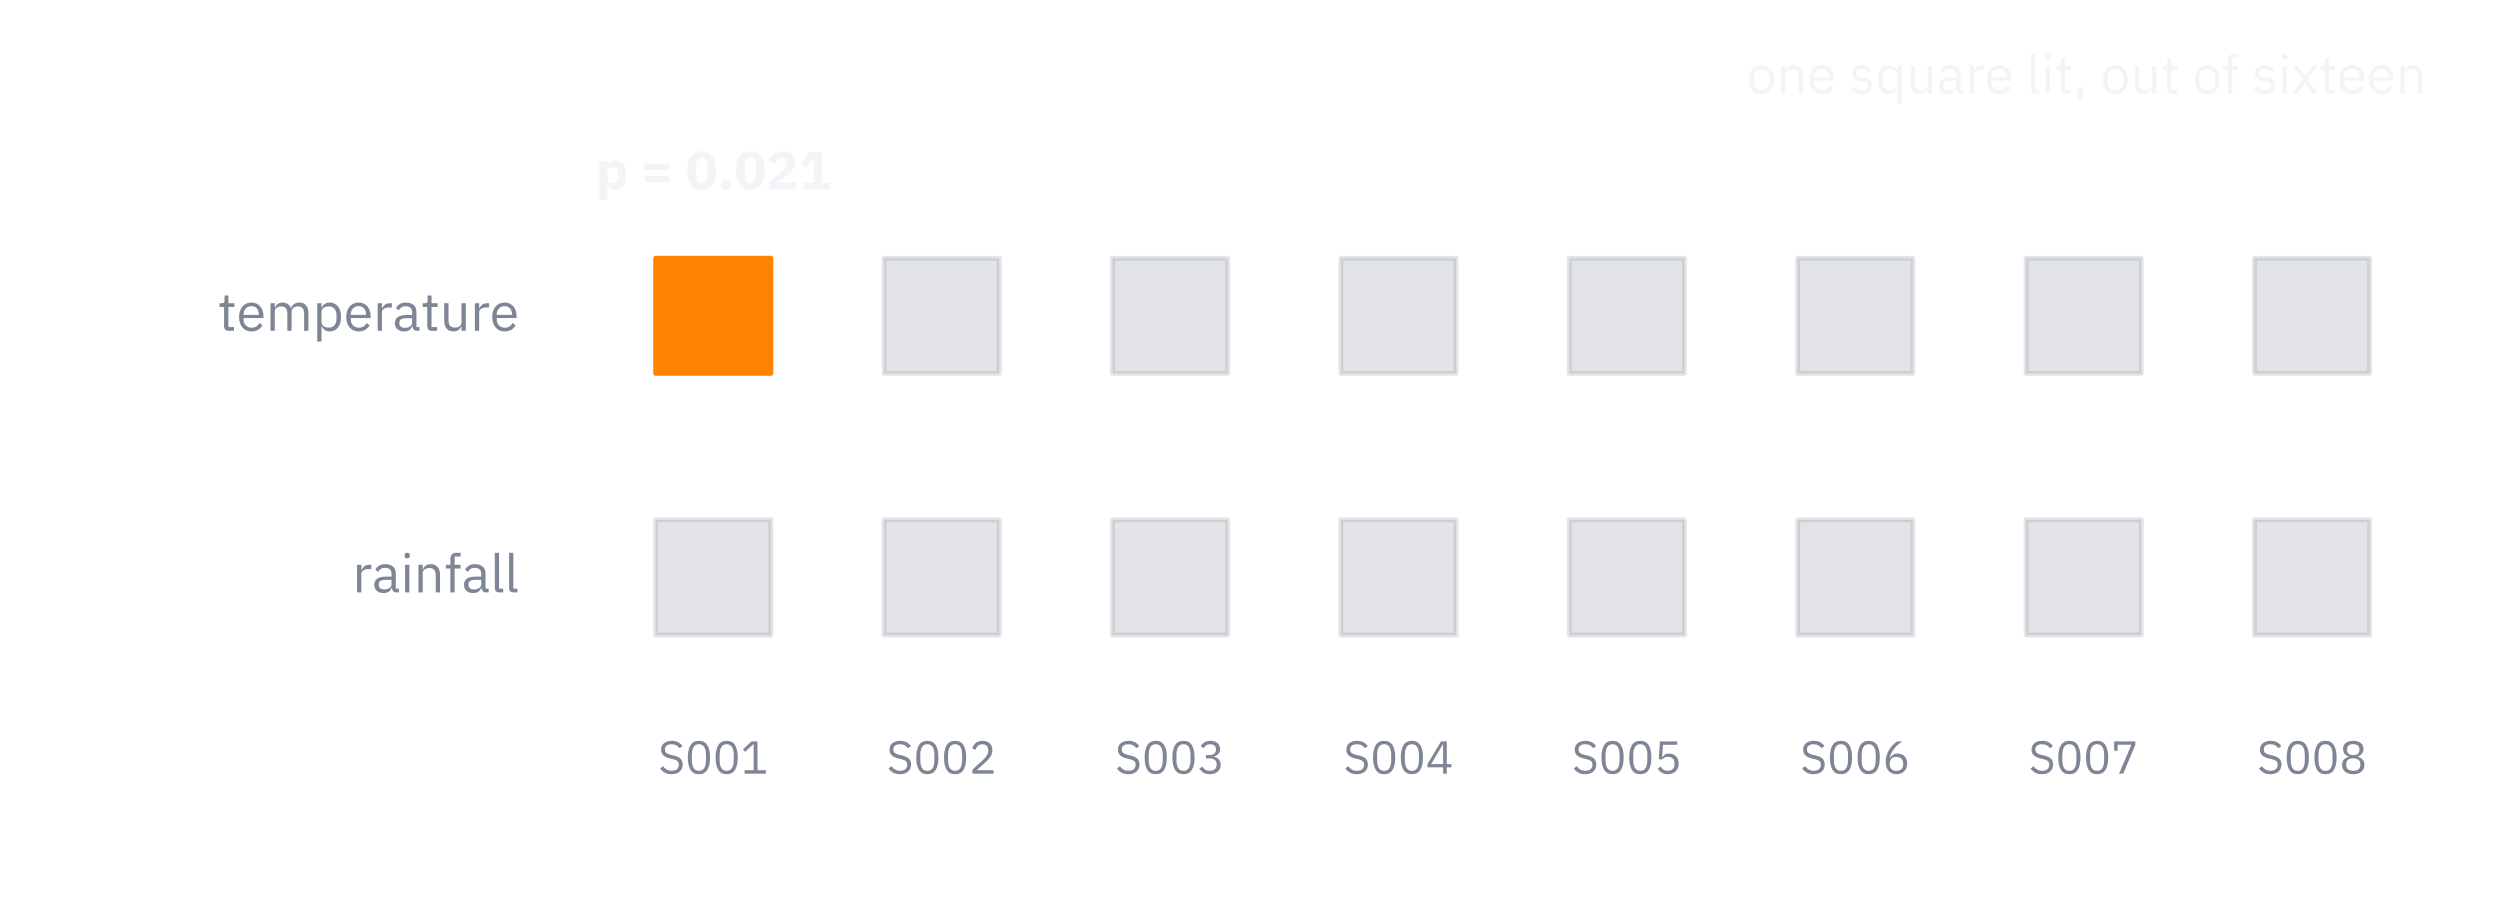
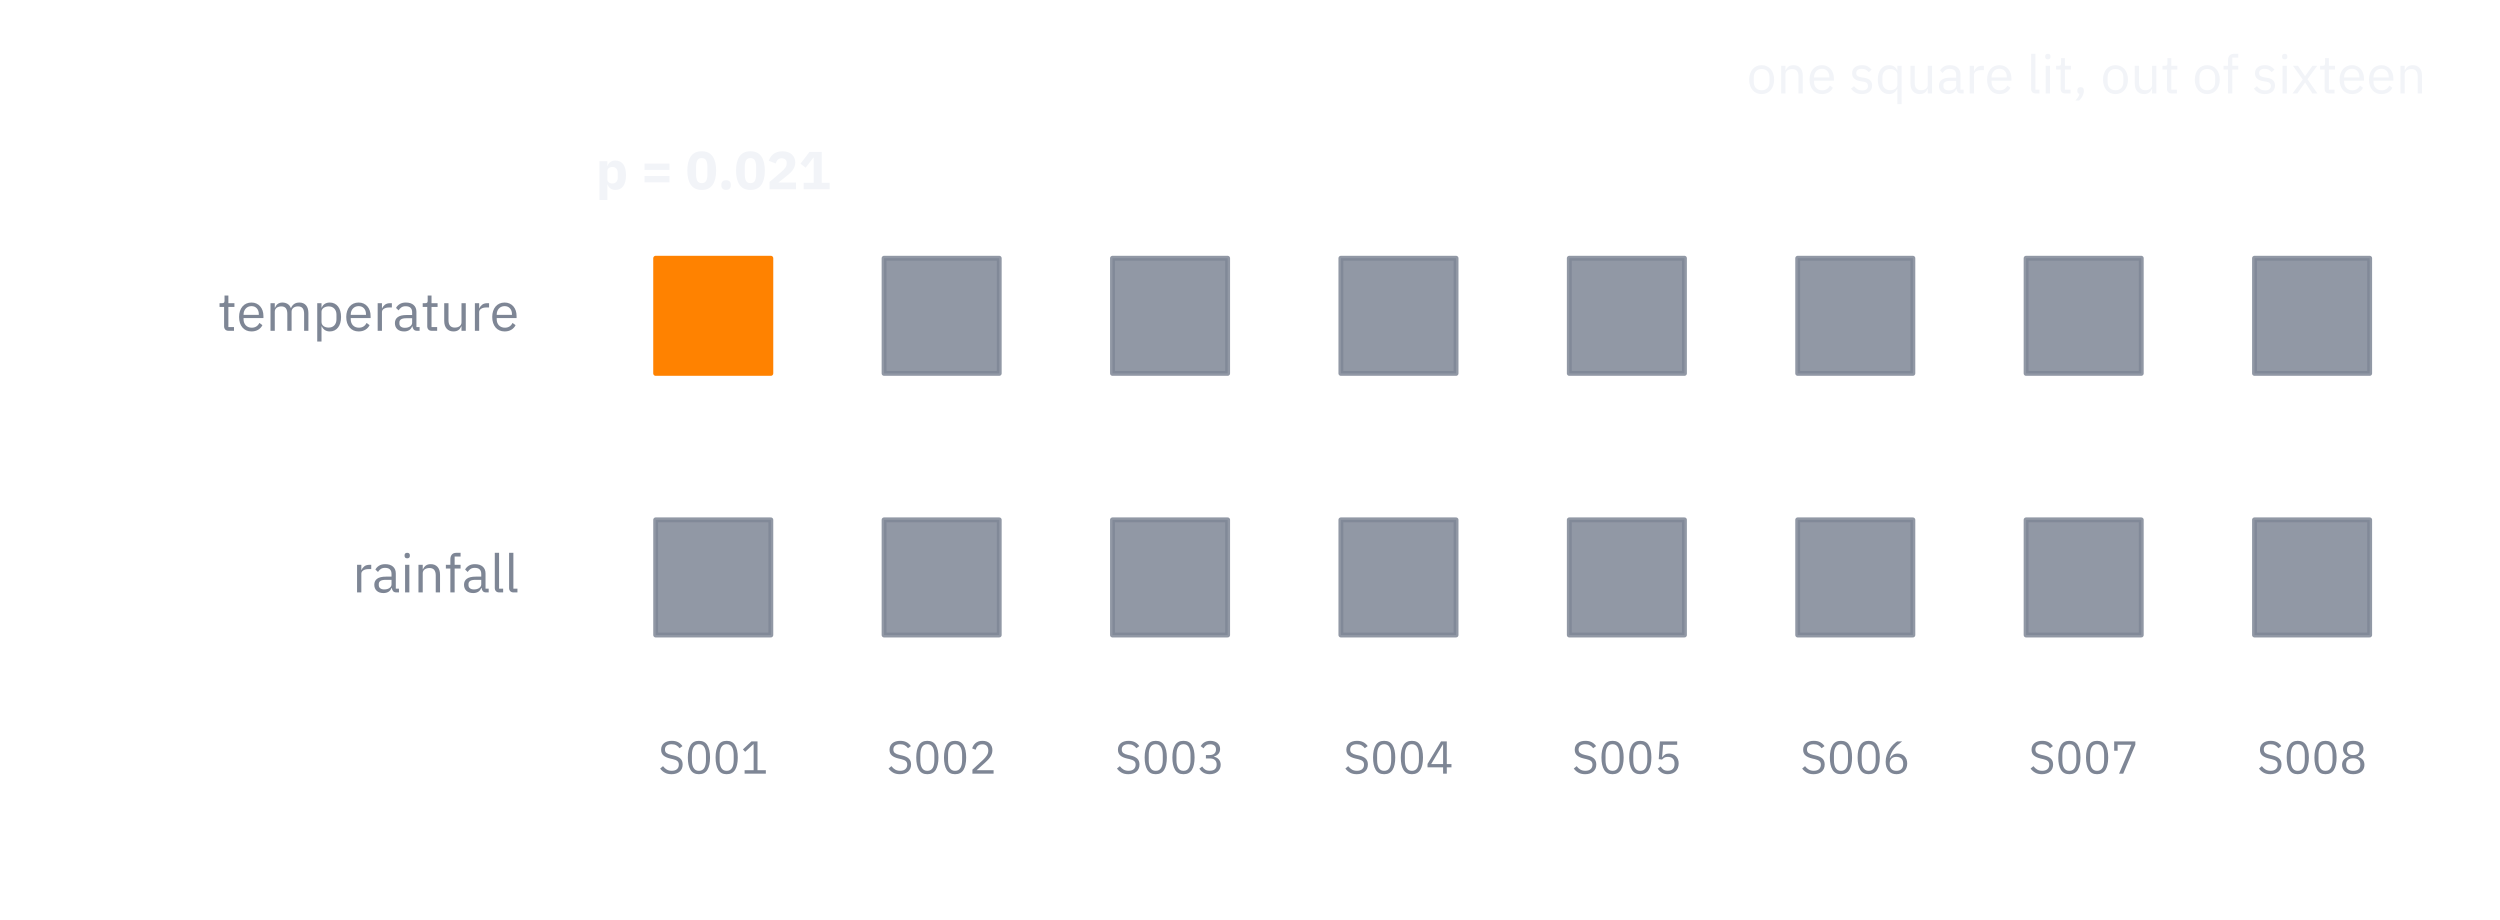
<svg xmlns="http://www.w3.org/2000/svg" xmlns:xlink="http://www.w3.org/1999/xlink" width="513.72pt" height="188.928pt" viewBox="0 0 513.72 188.928" version="1.1">
  <defs>
    <style type="text/css">*{stroke-linejoin: round; stroke-linecap: butt}</style>
  </defs>
  <g id="figure_1">
    <g id="patch_1">
      <path d="M 0 188.928  L 513.72 188.928  L 513.72 0  L 0 0  L 0 188.928  z " style="fill: none; opacity: 0" />
    </g>
    <g id="axes_1">
      <g id="patch_2">
        <path d="M 5.76 183.168  L 507.96 183.168  L 507.96 5.76  L 5.76 5.76  L 5.76 183.168  z " style="fill: none; opacity: 0" />
      </g>
      <g id="matplotlib.axis_1" />
      <g id="matplotlib.axis_2" />
      <g id="PathCollection_1">
        <defs>
-           <path id="me390398387" d="M -11.832 11.832  L 11.832 11.832  L 11.832 -11.832  L -11.832 -11.832  z " style="stroke: #ff8200" />
+           <path id="m1a5e1efc93" d="M -11.832 11.832  L 11.832 11.832  L 11.832 -11.832  L -11.832 -11.832  z " style="stroke: #ff8200" />
        </defs>
-         <g clip-path="url(#p5cc24f3b8a)">
-           <use xlink:href="#me390398387" x="146.564" y="64.896" style="fill: #ff8200; stroke: #ff8200" />
+         <g clip-path="url(#peecf7deb18)">
+           <use xlink:href="#m1a5e1efc93" x="146.564" y="64.896" style="fill: #ff8200; stroke: #ff8200" />
        </g>
      </g>
      <g id="PathCollection_2">
        <defs>
-           <path id="mc1c1e373ba" d="M -11.832 11.832  L 11.832 11.832  L 11.832 -11.832  L -11.832 -11.832  z " style="stroke: #7e8695; stroke-opacity: 0.22" />
+           <path id="m4eb7c4eeab" d="M -11.832 11.832  L 11.832 11.832  L 11.832 -11.832  L -11.832 -11.832  z " style="stroke: #7e8695; stroke-opacity: 0.85" />
        </defs>
-         <g clip-path="url(#p5cc24f3b8a)">
-           <use xlink:href="#mc1c1e373ba" x="146.564" y="118.656" style="fill: #7e8695; fill-opacity: 0.22; stroke: #7e8695; stroke-opacity: 0.22" />
+         <g clip-path="url(#peecf7deb18)">
+           <use xlink:href="#m4eb7c4eeab" x="146.564" y="118.656" style="fill: #7e8695; fill-opacity: 0.85; stroke: #7e8695; stroke-opacity: 0.85" />
        </g>
      </g>
      <g id="PathCollection_3">
-         <g clip-path="url(#p5cc24f3b8a)">
-           <use xlink:href="#mc1c1e373ba" x="193.498" y="64.896" style="fill: #7e8695; fill-opacity: 0.22; stroke: #7e8695; stroke-opacity: 0.22" />
+         <g clip-path="url(#peecf7deb18)">
+           <use xlink:href="#m4eb7c4eeab" x="193.498" y="64.896" style="fill: #7e8695; fill-opacity: 0.85; stroke: #7e8695; stroke-opacity: 0.85" />
        </g>
      </g>
      <g id="PathCollection_4">
-         <g clip-path="url(#p5cc24f3b8a)">
-           <use xlink:href="#mc1c1e373ba" x="193.498" y="118.656" style="fill: #7e8695; fill-opacity: 0.22; stroke: #7e8695; stroke-opacity: 0.22" />
+         <g clip-path="url(#peecf7deb18)">
+           <use xlink:href="#m4eb7c4eeab" x="193.498" y="118.656" style="fill: #7e8695; fill-opacity: 0.85; stroke: #7e8695; stroke-opacity: 0.85" />
        </g>
      </g>
      <g id="PathCollection_5">
-         <g clip-path="url(#p5cc24f3b8a)">
-           <use xlink:href="#mc1c1e373ba" x="240.433" y="64.896" style="fill: #7e8695; fill-opacity: 0.22; stroke: #7e8695; stroke-opacity: 0.22" />
+         <g clip-path="url(#peecf7deb18)">
+           <use xlink:href="#m4eb7c4eeab" x="240.433" y="64.896" style="fill: #7e8695; fill-opacity: 0.85; stroke: #7e8695; stroke-opacity: 0.85" />
        </g>
      </g>
      <g id="PathCollection_6">
-         <g clip-path="url(#p5cc24f3b8a)">
-           <use xlink:href="#mc1c1e373ba" x="240.433" y="118.656" style="fill: #7e8695; fill-opacity: 0.22; stroke: #7e8695; stroke-opacity: 0.22" />
+         <g clip-path="url(#peecf7deb18)">
+           <use xlink:href="#m4eb7c4eeab" x="240.433" y="118.656" style="fill: #7e8695; fill-opacity: 0.85; stroke: #7e8695; stroke-opacity: 0.85" />
        </g>
      </g>
      <g id="PathCollection_7">
-         <g clip-path="url(#p5cc24f3b8a)">
-           <use xlink:href="#mc1c1e373ba" x="287.367" y="64.896" style="fill: #7e8695; fill-opacity: 0.22; stroke: #7e8695; stroke-opacity: 0.22" />
+         <g clip-path="url(#peecf7deb18)">
+           <use xlink:href="#m4eb7c4eeab" x="287.367" y="64.896" style="fill: #7e8695; fill-opacity: 0.85; stroke: #7e8695; stroke-opacity: 0.85" />
        </g>
      </g>
      <g id="PathCollection_8">
-         <g clip-path="url(#p5cc24f3b8a)">
-           <use xlink:href="#mc1c1e373ba" x="287.367" y="118.656" style="fill: #7e8695; fill-opacity: 0.22; stroke: #7e8695; stroke-opacity: 0.22" />
+         <g clip-path="url(#peecf7deb18)">
+           <use xlink:href="#m4eb7c4eeab" x="287.367" y="118.656" style="fill: #7e8695; fill-opacity: 0.85; stroke: #7e8695; stroke-opacity: 0.85" />
        </g>
      </g>
      <g id="PathCollection_9">
-         <g clip-path="url(#p5cc24f3b8a)">
-           <use xlink:href="#mc1c1e373ba" x="334.302" y="64.896" style="fill: #7e8695; fill-opacity: 0.22; stroke: #7e8695; stroke-opacity: 0.22" />
+         <g clip-path="url(#peecf7deb18)">
+           <use xlink:href="#m4eb7c4eeab" x="334.302" y="64.896" style="fill: #7e8695; fill-opacity: 0.85; stroke: #7e8695; stroke-opacity: 0.85" />
        </g>
      </g>
      <g id="PathCollection_10">
-         <g clip-path="url(#p5cc24f3b8a)">
-           <use xlink:href="#mc1c1e373ba" x="334.302" y="118.656" style="fill: #7e8695; fill-opacity: 0.22; stroke: #7e8695; stroke-opacity: 0.22" />
+         <g clip-path="url(#peecf7deb18)">
+           <use xlink:href="#m4eb7c4eeab" x="334.302" y="118.656" style="fill: #7e8695; fill-opacity: 0.85; stroke: #7e8695; stroke-opacity: 0.85" />
        </g>
      </g>
      <g id="PathCollection_11">
-         <g clip-path="url(#p5cc24f3b8a)">
-           <use xlink:href="#mc1c1e373ba" x="381.237" y="64.896" style="fill: #7e8695; fill-opacity: 0.22; stroke: #7e8695; stroke-opacity: 0.22" />
+         <g clip-path="url(#peecf7deb18)">
+           <use xlink:href="#m4eb7c4eeab" x="381.237" y="64.896" style="fill: #7e8695; fill-opacity: 0.85; stroke: #7e8695; stroke-opacity: 0.85" />
        </g>
      </g>
      <g id="PathCollection_12">
-         <g clip-path="url(#p5cc24f3b8a)">
-           <use xlink:href="#mc1c1e373ba" x="381.237" y="118.656" style="fill: #7e8695; fill-opacity: 0.22; stroke: #7e8695; stroke-opacity: 0.22" />
+         <g clip-path="url(#peecf7deb18)">
+           <use xlink:href="#m4eb7c4eeab" x="381.237" y="118.656" style="fill: #7e8695; fill-opacity: 0.85; stroke: #7e8695; stroke-opacity: 0.85" />
        </g>
      </g>
      <g id="PathCollection_13">
-         <g clip-path="url(#p5cc24f3b8a)">
-           <use xlink:href="#mc1c1e373ba" x="428.171" y="64.896" style="fill: #7e8695; fill-opacity: 0.22; stroke: #7e8695; stroke-opacity: 0.22" />
+         <g clip-path="url(#peecf7deb18)">
+           <use xlink:href="#m4eb7c4eeab" x="428.171" y="64.896" style="fill: #7e8695; fill-opacity: 0.85; stroke: #7e8695; stroke-opacity: 0.85" />
        </g>
      </g>
      <g id="PathCollection_14">
-         <g clip-path="url(#p5cc24f3b8a)">
-           <use xlink:href="#mc1c1e373ba" x="428.171" y="118.656" style="fill: #7e8695; fill-opacity: 0.22; stroke: #7e8695; stroke-opacity: 0.22" />
+         <g clip-path="url(#peecf7deb18)">
+           <use xlink:href="#m4eb7c4eeab" x="428.171" y="118.656" style="fill: #7e8695; fill-opacity: 0.85; stroke: #7e8695; stroke-opacity: 0.85" />
        </g>
      </g>
      <g id="PathCollection_15">
-         <g clip-path="url(#p5cc24f3b8a)">
-           <use xlink:href="#mc1c1e373ba" x="475.106" y="64.896" style="fill: #7e8695; fill-opacity: 0.22; stroke: #7e8695; stroke-opacity: 0.22" />
+         <g clip-path="url(#peecf7deb18)">
+           <use xlink:href="#m4eb7c4eeab" x="475.106" y="64.896" style="fill: #7e8695; fill-opacity: 0.85; stroke: #7e8695; stroke-opacity: 0.85" />
        </g>
      </g>
      <g id="PathCollection_16">
-         <g clip-path="url(#p5cc24f3b8a)">
-           <use xlink:href="#mc1c1e373ba" x="475.106" y="118.656" style="fill: #7e8695; fill-opacity: 0.22; stroke: #7e8695; stroke-opacity: 0.22" />
+         <g clip-path="url(#peecf7deb18)">
+           <use xlink:href="#m4eb7c4eeab" x="475.106" y="118.656" style="fill: #7e8695; fill-opacity: 0.85; stroke: #7e8695; stroke-opacity: 0.85" />
        </g>
      </g>
      <g id="text_1">
        <g style="fill: #f2f4f8" transform="translate(122.4196 38.896) scale(0.11 -0.11)">
          <defs>
            <path id="IBMPlexSans-Bold-16" d="M 442 3360  L 1389 3360  L 1389 2797  L 1421 2797  Q 1491 3078 1744 3257  Q 1997 3437 2323 3437  Q 2963 3437 3289 2989  Q 3616 2541 3616 1683  Q 3616 826 3289 374  Q 2963 -77 2323 -77  Q 2157 -77 2009 -29  Q 1862 19 1744 105  Q 1626 192 1542 310  Q 1459 429 1421 563  L 1389 563  L 1389 -1280  L 442 -1280  L 442 3360  z M 2010 691  Q 2278 691 2454 880  Q 2630 1069 2630 1389  L 2630 1971  Q 2630 2291 2454 2480  Q 2278 2669 2010 2669  Q 1741 2669 1565 2537  Q 1389 2406 1389 2176  L 1389 1184  Q 1389 954 1565 822  Q 1741 691 2010 691  z " transform="scale(0.015625)" />
            <path id="IBMPlexSans-Bold-3" transform="scale(0.015625)" />
            <path id="IBMPlexSans-Bold-96" d="M 429 2317  L 429 3072  L 3411 3072  L 3411 2317  L 429 2317  z M 429 832  L 429 1587  L 3411 1587  L 3411 832  L 429 832  z " transform="scale(0.015625)" />
            <path id="IBMPlexSans-Bold-3b" d="M 1920 -77  Q 1043 -77 620 531  Q 198 1139 198 2234  Q 198 3328 620 3936  Q 1043 4544 1920 4544  Q 2797 4544 3219 3936  Q 3642 3328 3642 2234  Q 3642 1139 3219 531  Q 2797 -77 1920 -77  z M 1920 736  Q 2304 736 2451 1017  Q 2598 1299 2598 1811  L 2598 2656  Q 2598 3168 2451 3449  Q 2304 3731 1920 3731  Q 1536 3731 1389 3449  Q 1242 3168 1242 2656  L 1242 1811  Q 1242 1299 1389 1017  Q 1536 736 1920 736  z " transform="scale(0.015625)" />
            <path id="IBMPlexSans-Bold-5d" d="M 992 -70  Q 704 -70 566 74  Q 429 218 429 442  L 429 570  Q 429 794 566 938  Q 704 1082 992 1082  Q 1280 1082 1417 938  Q 1555 794 1555 570  L 1555 442  Q 1555 218 1417 74  Q 1280 -70 992 -70  z " transform="scale(0.015625)" />
            <path id="IBMPlexSans-Bold-3f" d="M 3526 0  L 365 0  L 365 877  L 1741 2054  Q 1926 2214 2054 2345  Q 2182 2477 2262 2601  Q 2342 2726 2377 2848  Q 2413 2970 2413 3110  L 2413 3200  Q 2413 3328 2361 3424  Q 2310 3520 2227 3584  Q 2144 3648 2038 3680  Q 1933 3712 1824 3712  Q 1664 3712 1545 3661  Q 1427 3610 1340 3523  Q 1254 3437 1196 3325  Q 1139 3213 1107 3085  L 269 3405  Q 346 3635 480 3843  Q 614 4051 816 4208  Q 1018 4365 1293 4454  Q 1568 4544 1914 4544  Q 2278 4544 2560 4441  Q 2842 4339 3037 4160  Q 3232 3981 3334 3734  Q 3437 3488 3437 3200  Q 3437 2912 3341 2675  Q 3245 2438 3081 2230  Q 2918 2022 2700 1836  Q 2483 1651 2246 1459  L 1414 806  L 3526 806  L 3526 0  z " transform="scale(0.015625)" />
            <path id="IBMPlexSans-Bold-3e" d="M 602 0  L 602 774  L 1805 774  L 1805 3770  L 1747 3770  L 838 2579  L 224 3059  L 1293 4467  L 2765 4467  L 2765 774  L 3712 774  L 3712 0  L 602 0  z " transform="scale(0.015625)" />
          </defs>
          <use xlink:href="#IBMPlexSans-Bold-16" />
          <use xlink:href="#IBMPlexSans-Bold-3" transform="translate(60.79688 0)" />
          <use xlink:href="#IBMPlexSans-Bold-96" transform="translate(84.39062 0)" />
          <use xlink:href="#IBMPlexSans-Bold-3" transform="translate(144.3906 0)" />
          <use xlink:href="#IBMPlexSans-Bold-3b" transform="translate(167.9844 0)" />
          <use xlink:href="#IBMPlexSans-Bold-5d" transform="translate(227.9844 0)" />
          <use xlink:href="#IBMPlexSans-Bold-3b" transform="translate(258.9844 0)" />
          <use xlink:href="#IBMPlexSans-Bold-3f" transform="translate(318.9844 0)" />
          <use xlink:href="#IBMPlexSans-Bold-3e" transform="translate(378.9844 0)" />
        </g>
      </g>
      <g id="text_2">
        <g style="fill: #7e8695" transform="translate(135.2543 158.976) scale(0.095 -0.095)">
          <defs>
            <path id="IBMPlexSans-33" d="M 1850 -77  Q 1306 -77 922 131  Q 538 339 269 704  L 666 1037  Q 902 723 1190 560  Q 1478 397 1869 397  Q 2349 397 2601 627  Q 2854 858 2854 1242  Q 2854 1562 2662 1734  Q 2470 1907 2029 2010  L 1664 2093  Q 1050 2234 726 2518  Q 403 2803 403 3322  Q 403 3616 512 3846  Q 621 4077 816 4230  Q 1011 4384 1283 4464  Q 1555 4544 1882 4544  Q 2387 4544 2748 4358  Q 3110 4173 3360 3814  L 2957 3520  Q 2771 3776 2508 3923  Q 2246 4070 1856 4070  Q 1427 4070 1180 3888  Q 934 3706 934 3341  Q 934 3021 1142 2857  Q 1350 2694 1773 2598  L 2138 2515  Q 2797 2368 3091 2067  Q 3386 1766 3386 1267  Q 3386 960 3280 710  Q 3174 461 2976 288  Q 2778 115 2493 19  Q 2208 -77 1850 -77  z " transform="scale(0.015625)" />
            <path id="IBMPlexSans-3b" d="M 1920 -77  Q 1120 -77 752 531  Q 384 1139 384 2234  Q 384 3328 752 3936  Q 1120 4544 1920 4544  Q 2720 4544 3088 3936  Q 3456 3328 3456 2234  Q 3456 1139 3088 531  Q 2720 -77 1920 -77  z M 1920 390  Q 2182 390 2368 499  Q 2554 608 2669 806  Q 2784 1005 2838 1273  Q 2893 1542 2893 1869  L 2893 2598  Q 2893 2925 2838 3193  Q 2784 3462 2669 3660  Q 2554 3859 2368 3968  Q 2182 4077 1920 4077  Q 1658 4077 1472 3968  Q 1286 3859 1171 3660  Q 1056 3462 1001 3193  Q 947 2925 947 2598  L 947 1869  Q 947 1542 1001 1273  Q 1056 1005 1171 806  Q 1286 608 1472 499  Q 1658 390 1920 390  z " transform="scale(0.015625)" />
            <path id="IBMPlexSans-3e" d="M 563 0  L 563 474  L 1811 474  L 1811 4070  L 1766 4070  L 640 3021  L 326 3360  L 1510 4467  L 2349 4467  L 2349 474  L 3501 474  L 3501 0  L 563 0  z " transform="scale(0.015625)" />
          </defs>
          <use xlink:href="#IBMPlexSans-33" />
          <use xlink:href="#IBMPlexSans-3b" transform="translate(58.09375 0)" />
          <use xlink:href="#IBMPlexSans-3b" transform="translate(118.0938 0)" />
          <use xlink:href="#IBMPlexSans-3e" transform="translate(178.0938 0)" />
        </g>
      </g>
      <g id="text_3">
        <g style="fill: #7e8695" transform="translate(182.1889 158.976) scale(0.095 -0.095)">
          <defs>
            <path id="IBMPlexSans-3f" d="M 3411 0  L 480 0  L 480 550  L 1939 1894  Q 2253 2182 2464 2505  Q 2675 2829 2675 3155  L 2675 3232  Q 2675 3603 2470 3833  Q 2266 4064 1850 4064  Q 1645 4064 1491 4006  Q 1338 3949 1226 3846  Q 1114 3744 1040 3606  Q 966 3469 922 3309  L 442 3494  Q 506 3693 618 3881  Q 730 4070 899 4217  Q 1069 4365 1309 4454  Q 1549 4544 1875 4544  Q 2202 4544 2458 4448  Q 2714 4352 2886 4179  Q 3059 4006 3152 3769  Q 3245 3533 3245 3245  Q 3245 2982 3171 2758  Q 3098 2534 2970 2332  Q 2842 2131 2659 1939  Q 2477 1747 2266 1555  L 1062 474  L 3411 474  L 3411 0  z " transform="scale(0.015625)" />
          </defs>
          <use xlink:href="#IBMPlexSans-33" />
          <use xlink:href="#IBMPlexSans-3b" transform="translate(58.09375 0)" />
          <use xlink:href="#IBMPlexSans-3b" transform="translate(118.0938 0)" />
          <use xlink:href="#IBMPlexSans-3f" transform="translate(178.0938 0)" />
        </g>
      </g>
      <g id="text_4">
        <g style="fill: #7e8695" transform="translate(229.1234 158.976) scale(0.095 -0.095)">
          <defs>
            <path id="IBMPlexSans-40" d="M 1670 2573  Q 2125 2573 2352 2781  Q 2579 2989 2579 3315  L 2579 3360  Q 2579 3712 2358 3888  Q 2138 4064 1779 4064  Q 1434 4064 1216 3913  Q 998 3763 858 3507  L 461 3814  Q 544 3949 662 4080  Q 781 4211 941 4313  Q 1101 4416 1312 4480  Q 1523 4544 1792 4544  Q 2074 4544 2323 4470  Q 2573 4397 2755 4253  Q 2938 4109 3043 3897  Q 3149 3686 3149 3418  Q 3149 3200 3081 3027  Q 3014 2854 2899 2726  Q 2784 2598 2627 2508  Q 2470 2419 2291 2374  L 2291 2349  Q 2470 2310 2640 2224  Q 2810 2138 2941 2000  Q 3072 1862 3152 1667  Q 3232 1472 3232 1222  Q 3232 934 3123 694  Q 3014 454 2816 284  Q 2618 115 2336 19  Q 2054 -77 1715 -77  Q 1427 -77 1203 -13  Q 979 51 806 160  Q 634 269 502 403  Q 371 538 269 685  L 672 992  Q 755 858 854 749  Q 954 640 1075 563  Q 1197 486 1350 444  Q 1504 403 1709 403  Q 2182 403 2425 617  Q 2669 832 2669 1229  L 2669 1280  Q 2669 1677 2425 1891  Q 2182 2106 1709 2106  L 1184 2106  L 1184 2573  L 1670 2573  z " transform="scale(0.015625)" />
          </defs>
          <use xlink:href="#IBMPlexSans-33" />
          <use xlink:href="#IBMPlexSans-3b" transform="translate(58.09375 0)" />
          <use xlink:href="#IBMPlexSans-3b" transform="translate(118.0938 0)" />
          <use xlink:href="#IBMPlexSans-40" transform="translate(178.0938 0)" />
        </g>
      </g>
      <g id="text_5">
        <g style="fill: #7e8695" transform="translate(276.058 158.976) scale(0.095 -0.095)">
          <defs>
            <path id="IBMPlexSans-41" d="M 2400 0  L 2400 877  L 243 877  L 243 1350  L 2112 4467  L 2912 4467  L 2912 1325  L 3558 1325  L 3558 877  L 2912 877  L 2912 0  L 2400 0  z M 749 1325  L 2400 1325  L 2400 4051  L 2368 4051  L 749 1325  z " transform="scale(0.015625)" />
          </defs>
          <use xlink:href="#IBMPlexSans-33" />
          <use xlink:href="#IBMPlexSans-3b" transform="translate(58.09375 0)" />
          <use xlink:href="#IBMPlexSans-3b" transform="translate(118.0938 0)" />
          <use xlink:href="#IBMPlexSans-41" transform="translate(178.0938 0)" />
        </g>
      </g>
      <g id="text_6">
        <g style="fill: #7e8695" transform="translate(322.9926 158.976) scale(0.095 -0.095)">
          <defs>
            <path id="IBMPlexSans-42" d="M 3187 3994  L 1229 3994  L 1101 2291  L 1146 2291  Q 1306 2515 1507 2649  Q 1709 2784 2061 2784  Q 2349 2784 2592 2688  Q 2835 2592 3014 2416  Q 3194 2240 3293 1984  Q 3392 1728 3392 1402  Q 3392 1075 3289 803  Q 3187 531 2992 336  Q 2797 141 2518 32  Q 2240 -77 1888 -77  Q 1606 -77 1392 -13  Q 1178 51 1011 160  Q 845 269 720 403  Q 595 538 493 685  L 896 992  Q 979 858 1072 749  Q 1165 640 1277 563  Q 1389 486 1536 444  Q 1683 403 1888 403  Q 2349 403 2585 646  Q 2822 890 2822 1331  L 2822 1395  Q 2822 1837 2585 2080  Q 2349 2323 1888 2323  Q 1581 2323 1405 2211  Q 1229 2099 1088 1946  L 634 2010  L 794 4467  L 3187 4467  L 3187 3994  z " transform="scale(0.015625)" />
          </defs>
          <use xlink:href="#IBMPlexSans-33" />
          <use xlink:href="#IBMPlexSans-3b" transform="translate(58.09375 0)" />
          <use xlink:href="#IBMPlexSans-3b" transform="translate(118.0938 0)" />
          <use xlink:href="#IBMPlexSans-42" transform="translate(178.0938 0)" />
        </g>
      </g>
      <g id="text_7">
        <g style="fill: #7e8695" transform="translate(369.9272 158.976) scale(0.095 -0.095)">
          <defs>
            <path id="IBMPlexSans-43" d="M 1926 -77  Q 1581 -77 1302 41  Q 1024 160 829 381  Q 634 602 531 922  Q 429 1242 429 1638  Q 429 2138 576 2576  Q 723 3014 956 3376  Q 1190 3738 1472 4016  Q 1754 4294 2022 4467  L 2714 4467  Q 2355 4205 2073 3955  Q 1792 3706 1581 3434  Q 1370 3162 1222 2851  Q 1075 2541 986 2150  L 1018 2138  Q 1178 2413 1430 2595  Q 1683 2778 2093 2778  Q 2381 2778 2624 2682  Q 2867 2586 3040 2406  Q 3213 2227 3312 1971  Q 3411 1715 3411 1402  Q 3411 1075 3305 803  Q 3200 531 3005 336  Q 2810 141 2534 32  Q 2259 -77 1926 -77  z M 1920 390  Q 2362 390 2608 633  Q 2854 877 2854 1331  L 2854 1382  Q 2854 1837 2608 2080  Q 2362 2323 1920 2323  Q 1478 2323 1232 2080  Q 986 1837 986 1382  L 986 1331  Q 986 877 1232 633  Q 1478 390 1920 390  z " transform="scale(0.015625)" />
          </defs>
          <use xlink:href="#IBMPlexSans-33" />
          <use xlink:href="#IBMPlexSans-3b" transform="translate(58.09375 0)" />
          <use xlink:href="#IBMPlexSans-3b" transform="translate(118.0938 0)" />
          <use xlink:href="#IBMPlexSans-43" transform="translate(178.0938 0)" />
        </g>
      </g>
      <g id="text_8">
        <g style="fill: #7e8695" transform="translate(416.8618 158.976) scale(0.095 -0.095)">
          <defs>
            <path id="IBMPlexSans-44" d="M 1120 0  L 2829 4006  L 922 4006  L 922 3174  L 442 3174  L 442 4467  L 3373 4467  L 3373 3994  L 1696 0  L 1120 0  z " transform="scale(0.015625)" />
          </defs>
          <use xlink:href="#IBMPlexSans-33" />
          <use xlink:href="#IBMPlexSans-3b" transform="translate(58.09375 0)" />
          <use xlink:href="#IBMPlexSans-3b" transform="translate(118.0938 0)" />
          <use xlink:href="#IBMPlexSans-44" transform="translate(178.0938 0)" />
        </g>
      </g>
      <g id="text_9">
        <g style="fill: #7e8695" transform="translate(463.7963 158.976) scale(0.095 -0.095)">
          <defs>
            <path id="IBMPlexSans-45" d="M 1920 -77  Q 1536 -77 1248 22  Q 960 122 765 294  Q 570 467 470 704  Q 371 941 371 1216  Q 371 1677 620 1945  Q 870 2214 1274 2323  L 1274 2374  Q 922 2496 714 2768  Q 506 3040 506 3424  Q 506 3936 877 4240  Q 1248 4544 1920 4544  Q 2592 4544 2963 4240  Q 3334 3936 3334 3424  Q 3334 3040 3126 2768  Q 2918 2496 2566 2374  L 2566 2323  Q 2970 2214 3219 1945  Q 3469 1677 3469 1216  Q 3469 941 3369 704  Q 3270 467 3075 294  Q 2880 122 2592 22  Q 2304 -77 1920 -77  z M 1920 390  Q 2387 390 2643 598  Q 2899 806 2899 1190  L 2899 1325  Q 2899 1709 2643 1917  Q 2387 2125 1920 2125  Q 1453 2125 1197 1917  Q 941 1709 941 1325  L 941 1190  Q 941 806 1197 598  Q 1453 390 1920 390  z M 1920 2573  Q 2342 2573 2560 2752  Q 2778 2931 2778 3277  L 2778 3373  Q 2778 3718 2560 3897  Q 2342 4077 1920 4077  Q 1498 4077 1280 3897  Q 1062 3718 1062 3373  L 1062 3277  Q 1062 2931 1280 2752  Q 1498 2573 1920 2573  z " transform="scale(0.015625)" />
          </defs>
          <use xlink:href="#IBMPlexSans-33" />
          <use xlink:href="#IBMPlexSans-3b" transform="translate(58.09375 0)" />
          <use xlink:href="#IBMPlexSans-3b" transform="translate(118.0938 0)" />
          <use xlink:href="#IBMPlexSans-45" transform="translate(178.0938 0)" />
        </g>
      </g>
      <g id="text_10">
        <g style="fill: #7e8695" transform="translate(44.79435 67.976) scale(0.11 -0.11)">
          <defs>
            <path id="IBMPlexSans-1a" d="M 1274 0  Q 1005 0 867 150  Q 730 301 730 544  L 730 2854  L 186 2854  L 186 3302  L 493 3302  Q 659 3302 720 3369  Q 781 3437 781 3603  L 781 4218  L 1242 4218  L 1242 3302  L 1965 3302  L 1965 2854  L 1242 2854  L 1242 448  L 1914 448  L 1914 0  L 1274 0  z " transform="scale(0.015625)" />
            <path id="IBMPlexSans-9" d="M 1786 -77  Q 1446 -77 1174 44  Q 902 166 707 393  Q 512 621 406 937  Q 301 1254 301 1651  Q 301 2042 406 2362  Q 512 2682 707 2909  Q 902 3136 1174 3257  Q 1446 3379 1786 3379  Q 2118 3379 2380 3257  Q 2643 3136 2828 2921  Q 3014 2707 3113 2412  Q 3213 2118 3213 1766  L 3213 1523  L 838 1523  L 838 1370  Q 838 1158 905 976  Q 973 794 1097 659  Q 1222 525 1404 448  Q 1587 371 1818 371  Q 2131 371 2364 518  Q 2598 666 2726 941  L 3091 678  Q 2931 339 2592 131  Q 2253 -77 1786 -77  z M 1786 2950  Q 1574 2950 1401 2876  Q 1229 2803 1104 2668  Q 979 2534 908 2352  Q 838 2170 838 1952  L 838 1907  L 2662 1907  L 2662 1978  Q 2662 2419 2422 2684  Q 2182 2950 1786 2950  z " transform="scale(0.015625)" />
            <path id="IBMPlexSans-13" d="M 544 0  L 544 3302  L 1056 3302  L 1056 2765  L 1082 2765  Q 1139 2893 1212 3005  Q 1286 3117 1392 3200  Q 1498 3283 1638 3331  Q 1779 3379 1971 3379  Q 2298 3379 2573 3222  Q 2848 3066 2982 2707  L 2995 2707  Q 3085 2976 3331 3177  Q 3578 3379 4000 3379  Q 4506 3379 4790 3049  Q 5075 2720 5075 2118  L 5075 0  L 4563 0  L 4563 2029  Q 4563 2470 4390 2694  Q 4218 2918 3840 2918  Q 3686 2918 3548 2880  Q 3411 2842 3302 2765  Q 3194 2688 3130 2569  Q 3066 2451 3066 2291  L 3066 0  L 2554 0  L 2554 2029  Q 2554 2470 2381 2694  Q 2208 2918 1843 2918  Q 1690 2918 1549 2880  Q 1408 2842 1299 2765  Q 1190 2688 1123 2569  Q 1056 2451 1056 2291  L 1056 0  L 544 0  z " transform="scale(0.015625)" />
            <path id="IBMPlexSans-16" d="M 544 3302  L 1056 3302  L 1056 2765  L 1082 2765  Q 1210 3078 1456 3228  Q 1702 3379 2048 3379  Q 2355 3379 2604 3257  Q 2854 3136 3030 2912  Q 3206 2688 3299 2368  Q 3392 2048 3392 1651  Q 3392 1254 3299 934  Q 3206 614 3030 390  Q 2854 166 2604 44  Q 2355 -77 2048 -77  Q 1376 -77 1082 538  L 1056 538  L 1056 -1280  L 544 -1280  L 544 3302  z M 1907 384  Q 2342 384 2592 656  Q 2842 928 2842 1370  L 2842 1933  Q 2842 2374 2592 2646  Q 2342 2918 1907 2918  Q 1734 2918 1577 2870  Q 1421 2822 1305 2739  Q 1190 2656 1123 2537  Q 1056 2419 1056 2285  L 1056 1056  Q 1056 896 1123 771  Q 1190 646 1305 560  Q 1421 474 1577 429  Q 1734 384 1907 384  z " transform="scale(0.015625)" />
            <path id="IBMPlexSans-18" d="M 544 0  L 544 3302  L 1056 3302  L 1056 2694  L 1088 2694  Q 1178 2931 1408 3116  Q 1638 3302 2042 3302  L 2240 3302  L 2240 2790  L 1939 2790  Q 1523 2790 1289 2633  Q 1056 2477 1056 2240  L 1056 0  L 544 0  z " transform="scale(0.015625)" />
            <path id="IBMPlexSans-4" d="M 2944 0  Q 2656 0 2531 153  Q 2406 307 2374 538  L 2342 538  Q 2234 230 1984 76  Q 1734 -77 1389 -77  Q 864 -77 573 192  Q 282 461 282 922  Q 282 1389 624 1638  Q 966 1888 1690 1888  L 2342 1888  L 2342 2214  Q 2342 2566 2150 2752  Q 1958 2938 1562 2938  Q 1261 2938 1059 2803  Q 858 2669 723 2445  L 416 2733  Q 550 3002 844 3190  Q 1139 3379 1587 3379  Q 2189 3379 2521 3084  Q 2854 2790 2854 2266  L 2854 448  L 3232 448  L 3232 0  L 2944 0  z M 1472 358  Q 1664 358 1824 403  Q 1984 448 2099 531  Q 2214 614 2278 723  Q 2342 832 2342 960  L 2342 1504  L 1664 1504  Q 1222 1504 1020 1376  Q 819 1248 819 1005  L 819 870  Q 819 627 995 492  Q 1171 358 1472 358  z " transform="scale(0.015625)" />
            <path id="IBMPlexSans-1b" d="M 2579 538  L 2554 538  Q 2502 422 2428 310  Q 2355 198 2246 112  Q 2138 26 1984 -25  Q 1830 -77 1626 -77  Q 1114 -77 813 252  Q 512 582 512 1184  L 512 3302  L 1024 3302  L 1024 1274  Q 1024 384 1779 384  Q 1933 384 2077 422  Q 2221 461 2333 537  Q 2445 614 2512 732  Q 2579 851 2579 1018  L 2579 3302  L 3091 3302  L 3091 0  L 2579 0  L 2579 538  z " transform="scale(0.015625)" />
          </defs>
          <use xlink:href="#IBMPlexSans-1a" />
          <use xlink:href="#IBMPlexSans-9" transform="translate(34.6875 0)" />
          <use xlink:href="#IBMPlexSans-13" transform="translate(89.59375 0)" />
          <use xlink:href="#IBMPlexSans-16" transform="translate(176.8906 0)" />
          <use xlink:href="#IBMPlexSans-9" transform="translate(234.8906 0)" />
          <use xlink:href="#IBMPlexSans-18" transform="translate(289.7969 0)" />
          <use xlink:href="#IBMPlexSans-4" transform="translate(326.0938 0)" />
          <use xlink:href="#IBMPlexSans-1a" transform="translate(379.5 0)" />
          <use xlink:href="#IBMPlexSans-1b" transform="translate(414.5938 0)" />
          <use xlink:href="#IBMPlexSans-18" transform="translate(471.3906 0)" />
          <use xlink:href="#IBMPlexSans-9" transform="translate(507.5938 0)" />
        </g>
      </g>
      <g id="text_11">
        <g style="fill: #7e8695" transform="translate(72.43528 121.736) scale(0.11 -0.11)">
          <defs>
            <path id="IBMPlexSans-f" d="M 800 4077  Q 634 4077 560 4157  Q 486 4237 486 4365  L 486 4448  Q 486 4576 560 4656  Q 634 4736 800 4736  Q 966 4736 1040 4656  Q 1114 4576 1114 4448  L 1114 4365  Q 1114 4237 1040 4157  Q 966 4077 800 4077  z M 544 3302  L 1056 3302  L 1056 0  L 544 0  L 544 3302  z " transform="scale(0.015625)" />
            <path id="IBMPlexSans-14" d="M 544 0  L 544 3302  L 1056 3302  L 1056 2765  L 1082 2765  Q 1203 3046 1424 3212  Q 1645 3379 2016 3379  Q 2528 3379 2825 3049  Q 3123 2720 3123 2118  L 3123 0  L 2611 0  L 2611 2029  Q 2611 2918 1862 2918  Q 1709 2918 1565 2880  Q 1421 2842 1305 2765  Q 1190 2688 1123 2569  Q 1056 2451 1056 2291  L 1056 0  L 544 0  z " transform="scale(0.015625)" />
            <path id="IBMPlexSans-a" d="M 723 2854  L 186 2854  L 186 3302  L 723 3302  L 723 3968  Q 723 4314 902 4525  Q 1082 4736 1446 4736  L 1946 4736  L 1946 4288  L 1235 4288  L 1235 3302  L 1946 3302  L 1946 2854  L 1235 2854  L 1235 0  L 723 0  L 723 2854  z " transform="scale(0.015625)" />
            <path id="IBMPlexSans-12" d="M 1088 0  Q 819 0 681 150  Q 544 301 544 531  L 544 4736  L 1056 4736  L 1056 448  L 1542 448  L 1542 0  L 1088 0  z " transform="scale(0.015625)" />
          </defs>
          <use xlink:href="#IBMPlexSans-18" />
          <use xlink:href="#IBMPlexSans-4" transform="translate(36.29688 0)" />
          <use xlink:href="#IBMPlexSans-f" transform="translate(89.70312 0)" />
          <use xlink:href="#IBMPlexSans-14" transform="translate(114.7031 0)" />
          <use xlink:href="#IBMPlexSans-a" transform="translate(171.5 0)" />
          <use xlink:href="#IBMPlexSans-4" transform="translate(203.9062 0)" />
          <use xlink:href="#IBMPlexSans-12" transform="translate(257.3125 0)" />
          <use xlink:href="#IBMPlexSans-12" transform="translate(284.0156 0)" />
        </g>
      </g>
      <g id="text_12">
        <g style="fill: #f2f4f8" transform="translate(358.9178 19.2) scale(0.11 -0.11)">
          <defs>
            <path id="IBMPlexSans-15" d="M 1792 -77  Q 1459 -77 1184 44  Q 909 166 713 393  Q 518 621 409 937  Q 301 1254 301 1651  Q 301 2042 409 2362  Q 518 2682 713 2909  Q 909 3136 1184 3257  Q 1459 3379 1792 3379  Q 2125 3379 2397 3257  Q 2669 3136 2867 2909  Q 3066 2682 3174 2362  Q 3283 2042 3283 1651  Q 3283 1254 3174 937  Q 3066 621 2867 393  Q 2669 166 2397 44  Q 2125 -77 1792 -77  z M 1792 378  Q 2208 378 2470 634  Q 2733 890 2733 1414  L 2733 1888  Q 2733 2413 2470 2669  Q 2208 2925 1792 2925  Q 1376 2925 1113 2669  Q 851 2413 851 1888  L 851 1414  Q 851 890 1113 634  Q 1376 378 1792 378  z " transform="scale(0.015625)" />
            <path id="IBMPlexSans-3" transform="scale(0.015625)" />
            <path id="IBMPlexSans-19" d="M 1536 -77  Q 1075 -77 764 99  Q 454 275 230 570  L 595 864  Q 787 621 1024 489  Q 1261 358 1574 358  Q 1901 358 2083 499  Q 2266 640 2266 896  Q 2266 1088 2141 1225  Q 2016 1363 1690 1414  L 1427 1453  Q 1197 1485 1005 1552  Q 813 1619 669 1731  Q 525 1843 445 2009  Q 365 2176 365 2406  Q 365 2650 454 2832  Q 544 3014 701 3136  Q 858 3258 1075 3318  Q 1293 3379 1542 3379  Q 1946 3379 2218 3238  Q 2490 3098 2694 2848  L 2355 2541  Q 2246 2694 2035 2819  Q 1824 2944 1504 2944  Q 1184 2944 1021 2806  Q 858 2669 858 2432  Q 858 2189 1021 2080  Q 1184 1971 1491 1920  L 1747 1882  Q 2298 1798 2528 1564  Q 2758 1331 2758 954  Q 2758 474 2432 198  Q 2106 -77 1536 -77  z " transform="scale(0.015625)" />
            <path id="IBMPlexSans-17" d="M 2656 538  L 2630 538  Q 2330 -77 1664 -77  Q 1357 -77 1107 44  Q 858 166 682 390  Q 506 614 413 934  Q 320 1254 320 1651  Q 320 2048 413 2368  Q 506 2688 682 2912  Q 858 3136 1107 3257  Q 1357 3379 1664 3379  Q 2010 3379 2256 3228  Q 2502 3078 2630 2765  L 2656 2765  L 2656 3302  L 3168 3302  L 3168 -1280  L 2656 -1280  L 2656 538  z M 1805 384  Q 1978 384 2134 429  Q 2291 474 2406 560  Q 2522 646 2589 771  Q 2656 896 2656 1056  L 2656 2285  Q 2656 2419 2589 2537  Q 2522 2656 2406 2739  Q 2291 2822 2134 2870  Q 1978 2918 1805 2918  Q 1370 2918 1120 2646  Q 870 2374 870 1933  L 870 1370  Q 870 928 1120 656  Q 1370 384 1805 384  z " transform="scale(0.015625)" />
            <path id="IBMPlexSans-60" d="M 870 749  Q 1075 749 1168 643  Q 1261 538 1261 371  L 1261 282  Q 1261 19 1107 -297  Q 954 -614 678 -851  L 250 -851  Q 442 -646 560 -464  Q 678 -282 730 -58  Q 602 -26 541 64  Q 480 154 480 282  L 480 371  Q 480 538 573 643  Q 666 749 870 749  z " transform="scale(0.015625)" />
            <path id="IBMPlexSans-1e" d="M 134 0  L 1357 1664  L 186 3302  L 787 3302  L 1626 2074  L 1645 2074  L 2515 3302  L 3085 3302  L 1920 1702  L 3110 0  L 2509 0  L 1651 1293  L 1632 1293  L 704 0  L 134 0  z " transform="scale(0.015625)" />
          </defs>
          <use xlink:href="#IBMPlexSans-15" />
          <use xlink:href="#IBMPlexSans-14" transform="translate(56 0)" />
          <use xlink:href="#IBMPlexSans-9" transform="translate(112.7969 0)" />
          <use xlink:href="#IBMPlexSans-3" transform="translate(167.7031 0)" />
          <use xlink:href="#IBMPlexSans-19" transform="translate(191.2969 0)" />
          <use xlink:href="#IBMPlexSans-17" transform="translate(240 0)" />
          <use xlink:href="#IBMPlexSans-1b" transform="translate(298 0)" />
          <use xlink:href="#IBMPlexSans-4" transform="translate(354.7969 0)" />
          <use xlink:href="#IBMPlexSans-18" transform="translate(408.2031 0)" />
          <use xlink:href="#IBMPlexSans-9" transform="translate(444.4062 0)" />
          <use xlink:href="#IBMPlexSans-3" transform="translate(499.3125 0)" />
          <use xlink:href="#IBMPlexSans-12" transform="translate(522.9062 0)" />
          <use xlink:href="#IBMPlexSans-f" transform="translate(550.1094 0)" />
          <use xlink:href="#IBMPlexSans-1a" transform="translate(575.1094 0)" />
          <use xlink:href="#IBMPlexSans-60" transform="translate(610.2031 0)" />
          <use xlink:href="#IBMPlexSans-3" transform="translate(637.4062 0)" />
          <use xlink:href="#IBMPlexSans-15" transform="translate(661 0)" />
          <use xlink:href="#IBMPlexSans-1b" transform="translate(717 0)" />
          <use xlink:href="#IBMPlexSans-1a" transform="translate(773.7969 0)" />
          <use xlink:href="#IBMPlexSans-3" transform="translate(808.8906 0)" />
          <use xlink:href="#IBMPlexSans-15" transform="translate(832.4844 0)" />
          <use xlink:href="#IBMPlexSans-a" transform="translate(887.8906 0)" />
          <use xlink:href="#IBMPlexSans-3" transform="translate(920.2969 0)" />
          <use xlink:href="#IBMPlexSans-19" transform="translate(943.8906 0)" />
          <use xlink:href="#IBMPlexSans-f" transform="translate(992.5938 0)" />
          <use xlink:href="#IBMPlexSans-1e" transform="translate(1017.594 0)" />
          <use xlink:href="#IBMPlexSans-1a" transform="translate(1068.297 0)" />
          <use xlink:href="#IBMPlexSans-9" transform="translate(1102.984 0)" />
          <use xlink:href="#IBMPlexSans-9" transform="translate(1157.891 0)" />
          <use xlink:href="#IBMPlexSans-14" transform="translate(1212.797 0)" />
        </g>
      </g>
    </g>
  </g>
  <defs>
-     <clipPath id="p5cc24f3b8a">
+     <clipPath id="peecf7deb18">
      <rect x="5.76" y="5.76" width="502.2" height="177.408" />
    </clipPath>
  </defs>
</svg>
